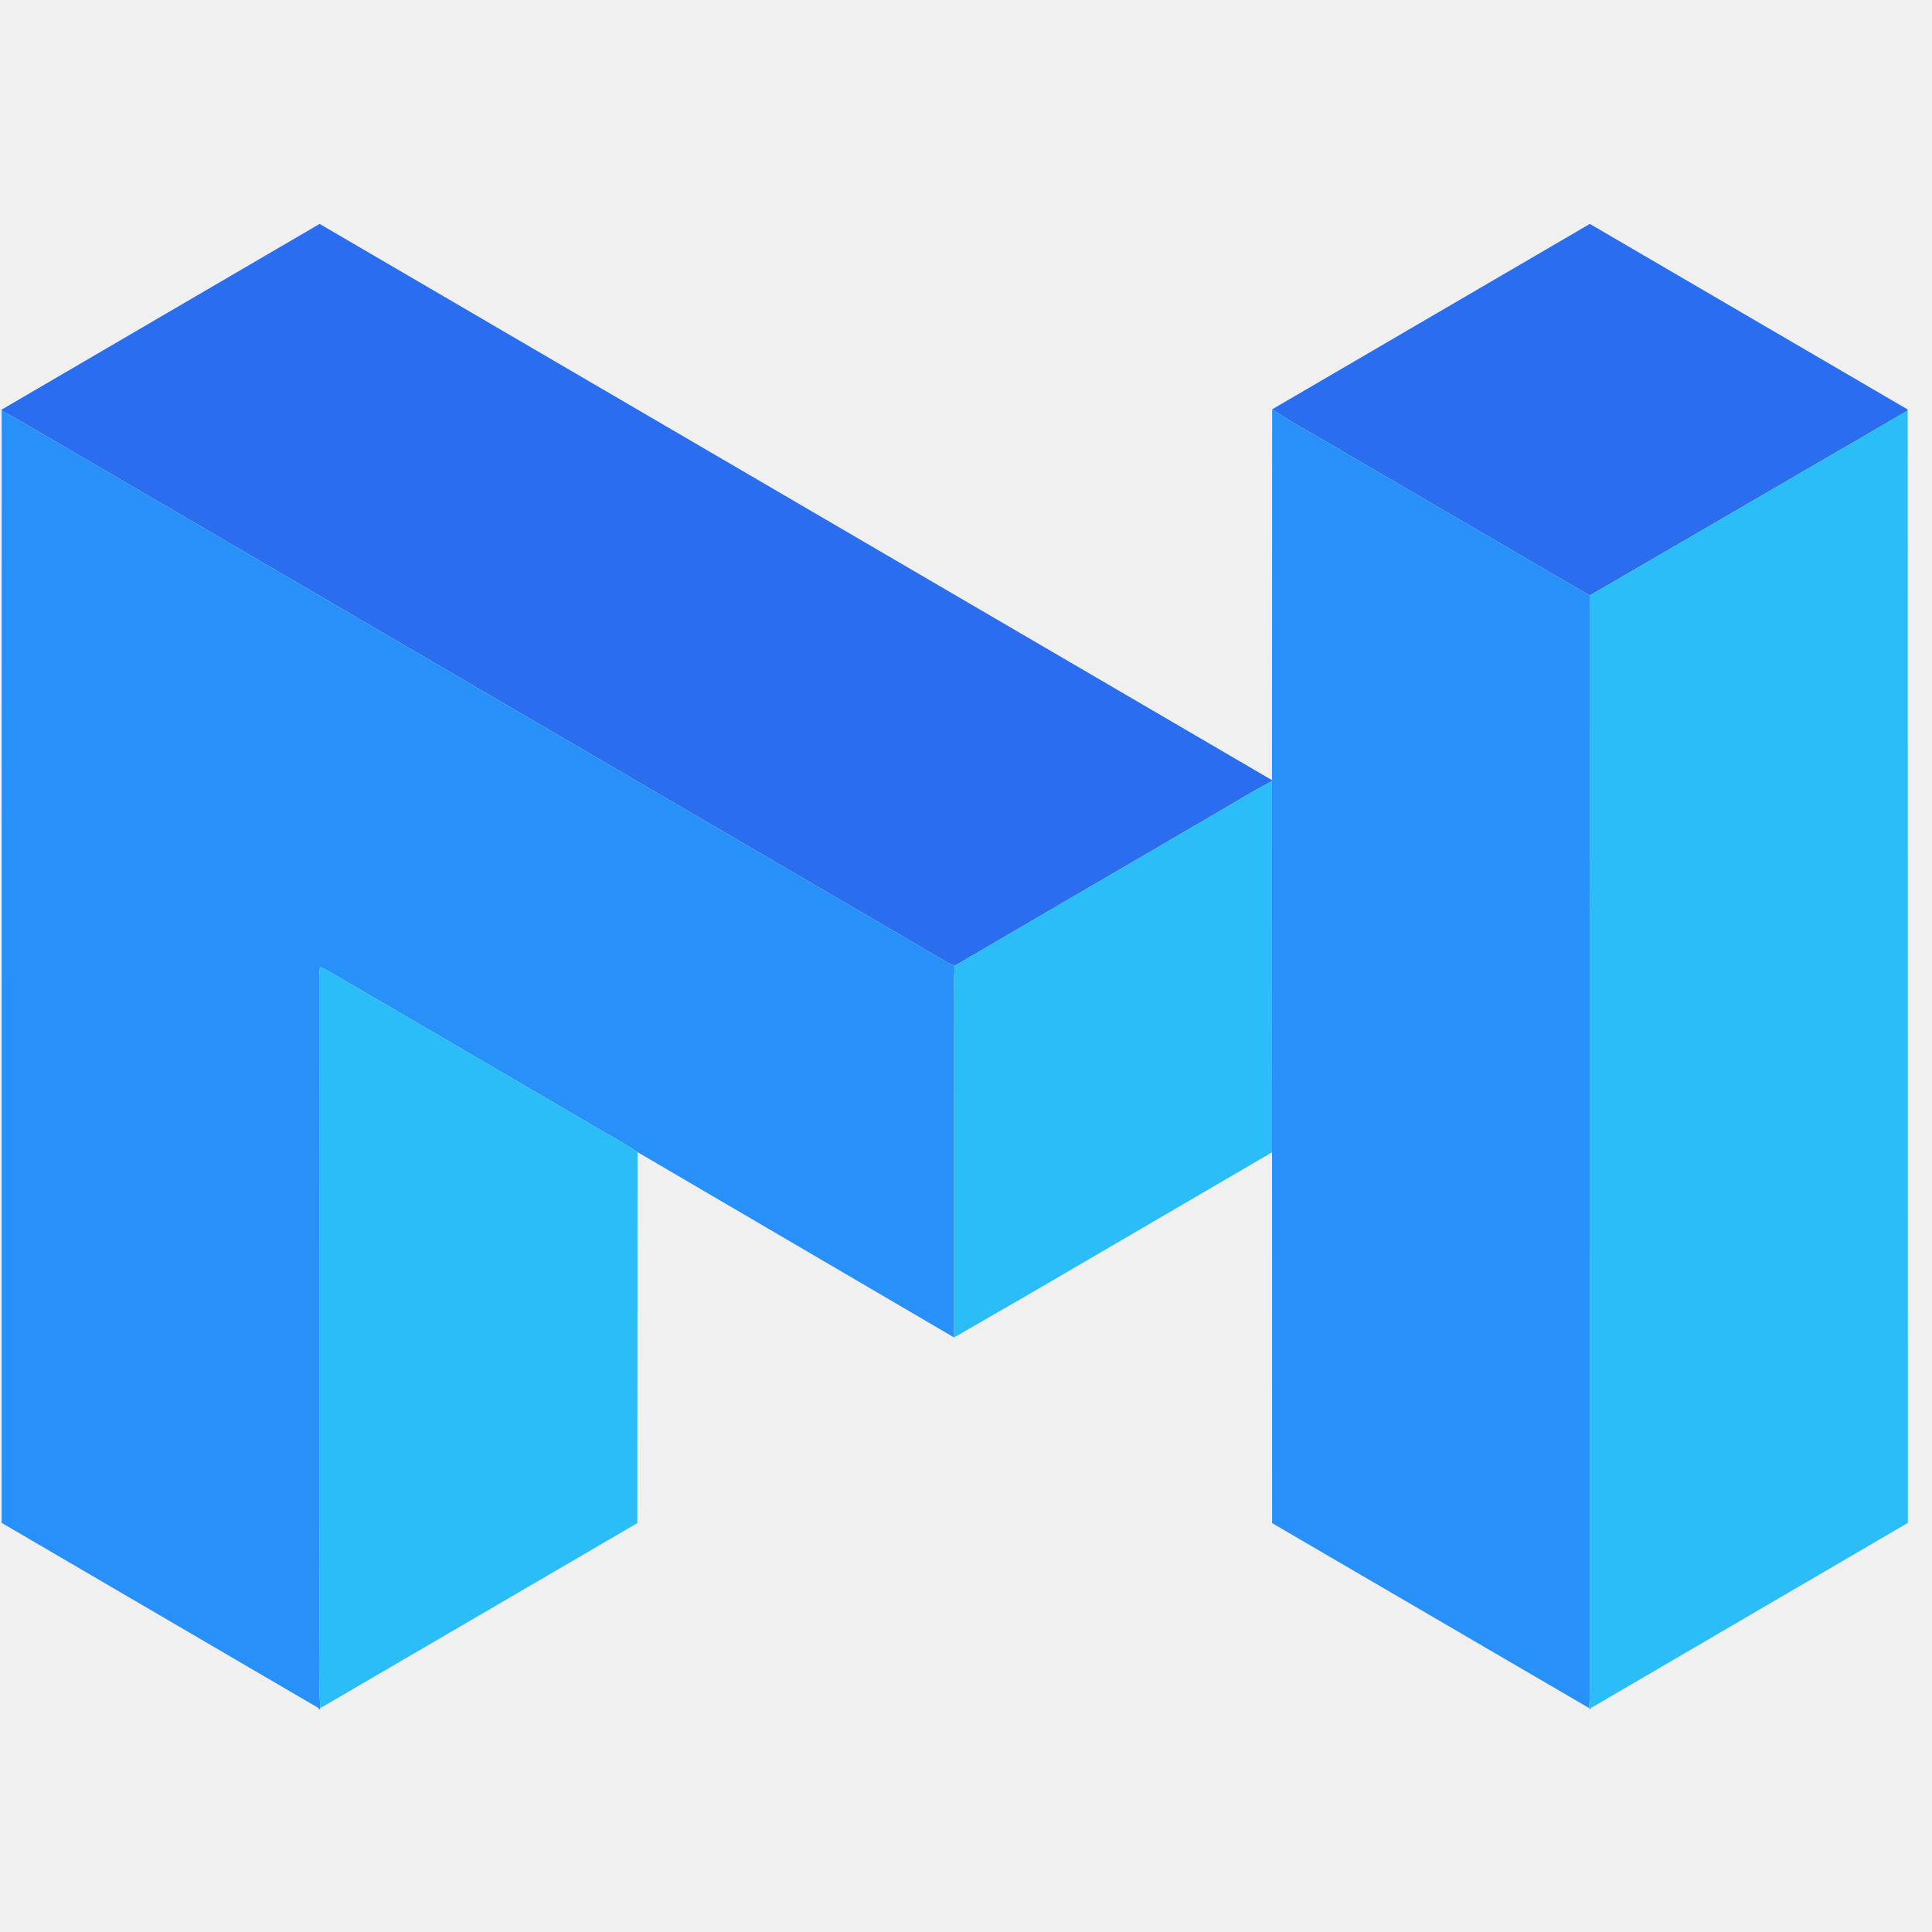
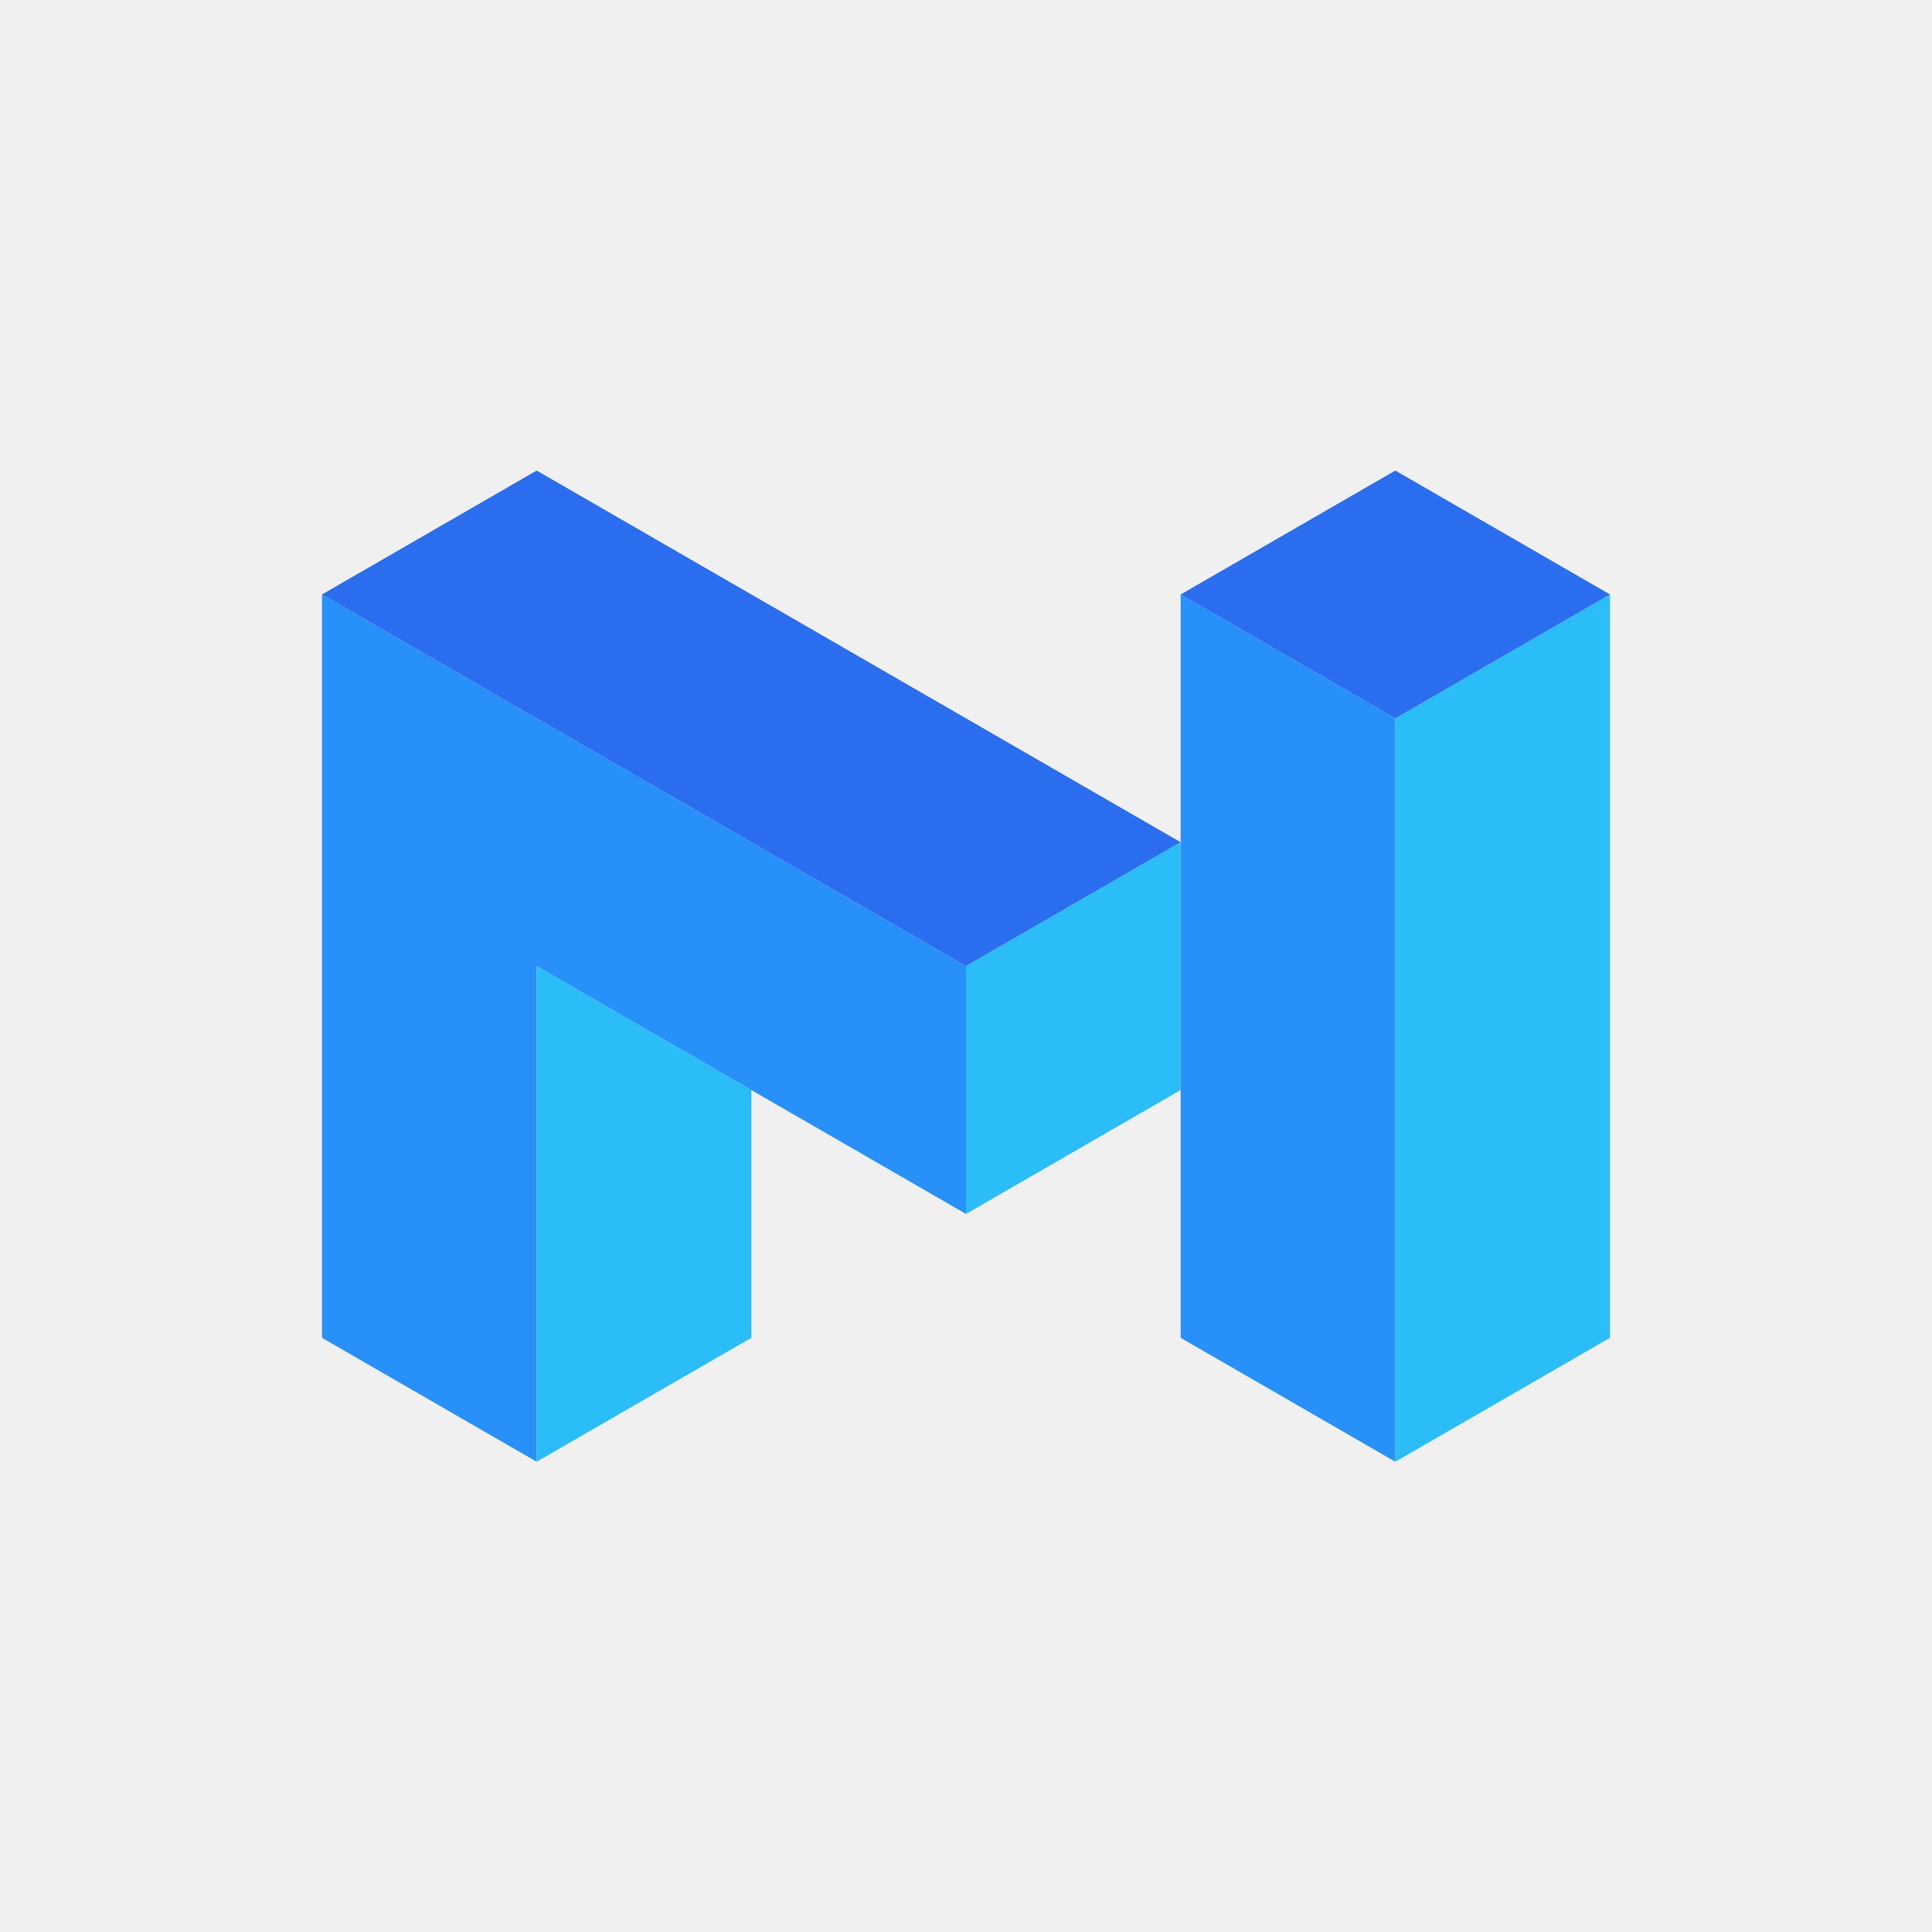
- <svg xmlns="http://www.w3.org/2000/svg" width="30" height="30" viewBox="0 0 30 30" fill="none">
-   <g clip-path="url(#clip0_438_1111)">
-     <path d="M0.028 6.359L4.963 3.477L19.751 12.114L19.751 12.13C19.364 12.331 18.996 12.567 18.617 12.782L14.828 14.994C14.795 14.983 14.763 14.97 14.731 14.957L0.65 6.732C0.441 6.616 0.241 6.485 0.026 6.38L0.028 6.359ZM19.754 6.356L24.687 3.477L29.618 6.356L29.623 6.375L24.685 9.247L20.881 7.028C20.508 6.799 20.118 6.6 19.754 6.356Z" fill="#2B6DEF" />
-     <path d="M19.751 12.114L19.754 6.356C20.118 6.6 20.508 6.799 20.881 7.028L24.685 9.247L24.688 25.518C24.683 25.854 24.698 26.19 24.677 26.524L19.753 23.651L19.752 17.893L19.751 12.13L19.751 12.114ZM0.026 6.38C0.241 6.485 0.441 6.616 0.65 6.732L14.731 14.957C14.763 14.97 14.795 14.983 14.828 14.994C14.806 15.161 14.818 15.329 14.816 15.497L14.815 20.768L9.899 17.89C9.648 17.719 9.376 17.583 9.118 17.424L5.149 15.106C5.091 15.071 5.031 15.041 4.968 15.015C4.963 15.061 4.958 15.108 4.956 15.154L4.958 25.073C4.963 25.557 4.941 26.042 4.973 26.524L4.966 26.545H4.953C4.951 26.54 4.948 26.529 4.947 26.523L0.025 23.647L0.026 6.38Z" fill="#2891F9" />
-     <path d="M24.685 9.247L29.623 6.375L29.625 23.647L24.702 26.523L24.697 26.545H24.684L24.677 26.524C24.698 26.19 24.683 25.854 24.688 25.518L24.685 9.247ZM18.617 12.782C18.996 12.567 19.364 12.331 19.751 12.13L19.752 17.893L16.039 20.061L14.815 20.768L14.816 15.497C14.818 15.329 14.806 15.161 14.828 14.994L18.617 12.782ZM4.968 15.015C5.031 15.041 5.091 15.071 5.149 15.106L9.118 17.424C9.376 17.583 9.648 17.719 9.899 17.89L9.896 23.651L4.973 26.524C4.941 26.042 4.963 25.557 4.958 25.073L4.956 15.154C4.959 15.108 4.963 15.061 4.968 15.015Z" fill="#2BBDF7" />
-   </g>
-   <defs>
-     <clipPath id="clip0_438_1111">
-       <rect width="29.649" height="30" fill="white" />
-     </clipPath>
-   </defs>
+ <svg xmlns="http://www.w3.org/2000/svg" width="315" height="315" fill="none" viewBox="0 0 315 315" id="matic">
+   <path fill="#2891F9" d="M52.5 96.924L157.5 157.524V197.924L87.5 157.524V238.324L52.5 218.124V96.924Z" />
+   <path fill="#2BBDF7" d="M87.5 238.324V157.524L122.5 177.724V218.124L87.5 238.324Z" />
+   <path fill="#2B6DEF" d="M52.5 96.924L87.5 76.724L192.5 137.324L157.5 157.524L52.5 96.924Z" />
+   <path fill="#2BBDF7" d="M157.5 157.524L192.5 137.324V177.724L157.5 197.924V157.524Z" />
+   <path fill="#2891F9" d="M192.5 96.924V218.124L227.5 238.324V117.124L192.5 96.924Z" />
+   <path fill="#2BBDF7" d="M262.5 96.924L227.5 117.124V238.324L262.5 218.124V96.924Z" />
+   <path fill="#2B6DEF" d="M227.5 76.724L262.5 96.924L227.5 117.124L192.5 96.924L227.5 76.724Z" />
</svg>
